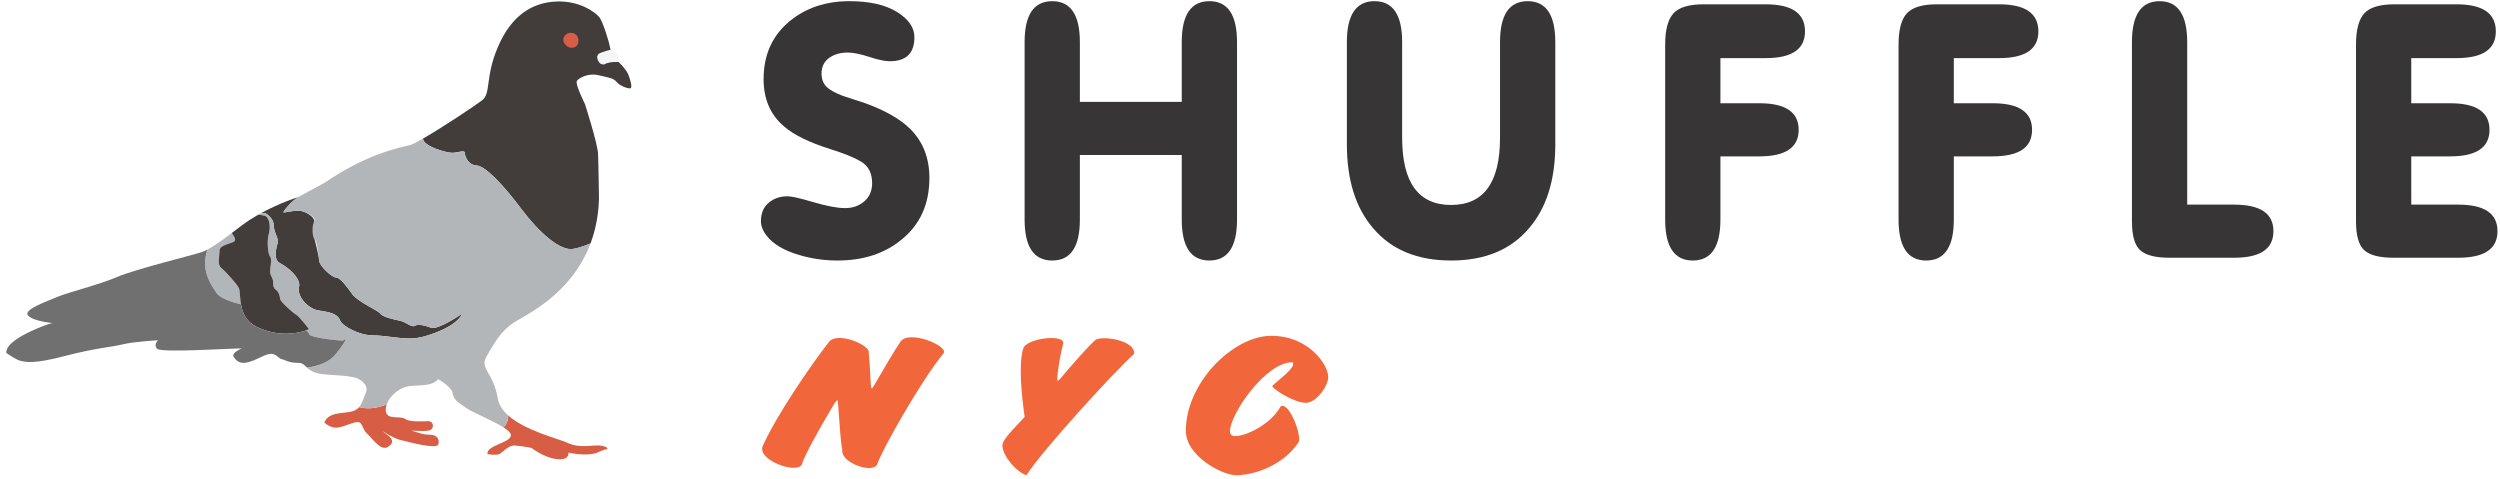
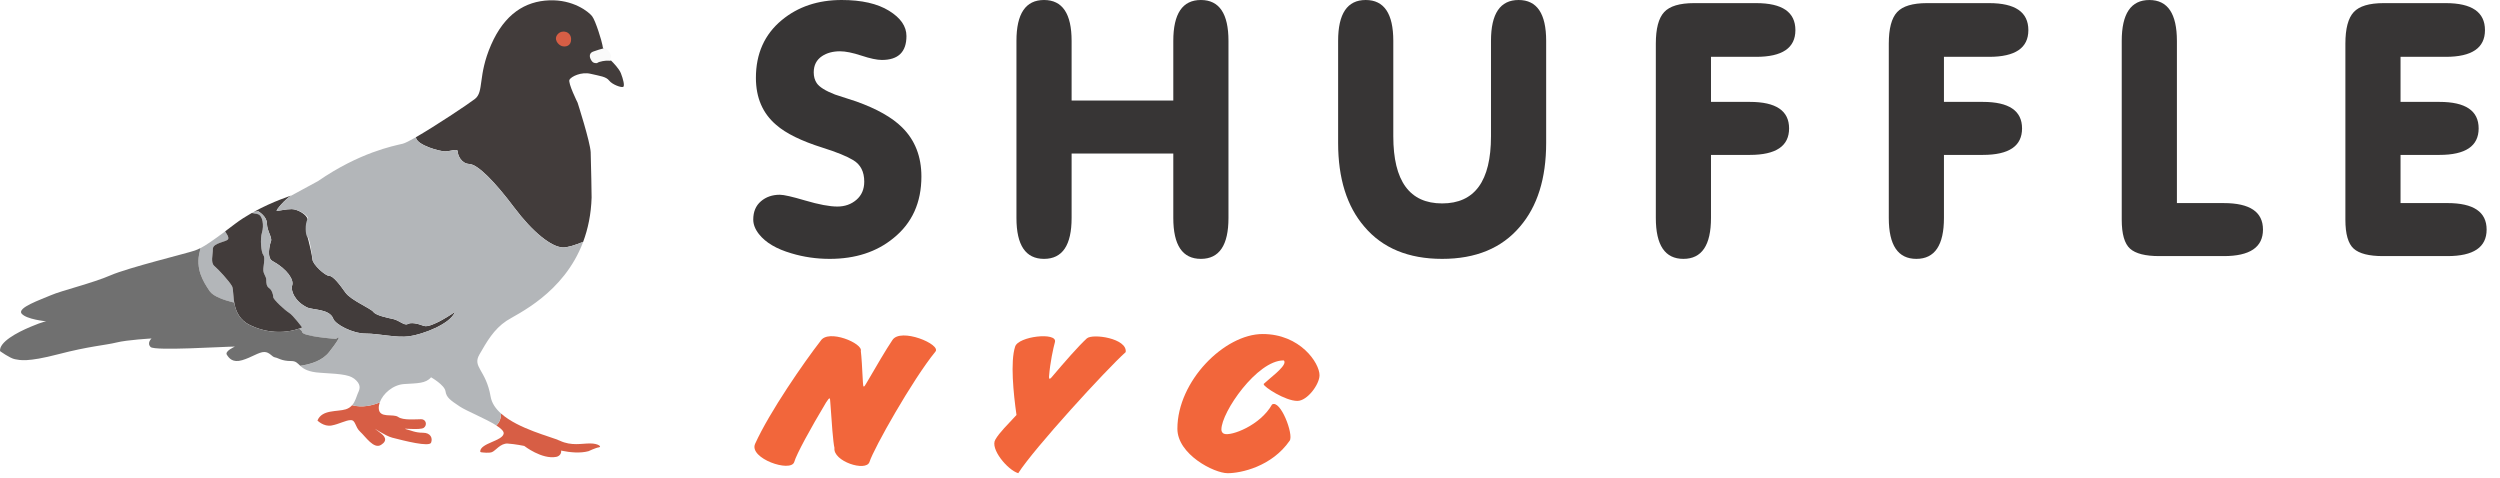
- <svg xmlns="http://www.w3.org/2000/svg" xmlns:xlink="http://www.w3.org/1999/xlink" height="30" viewBox="0 0 156.711 30" version="2.0">
-   <g id="Canvas" transform="matrix(0.394737 0 0 0.394737 -43.8158 772.895)">
-     <g id="logo4" style="mix-blend-mode:normal;">
-       <g class="pigeon hover">
-         <g style="mix-blend-mode:normal;">
-           <g id="path1446" style="mix-blend-mode:normal;">
-             <use xlink:href="#path0_fill" transform="matrix(1.33333 0 0 -1.33333 200.366 -1886.13)" fill="#F2663B" style="mix-blend-mode:normal;" />
-           </g>
-         </g>
-         <g style="mix-blend-mode:normal;">
-           <g style="mix-blend-mode:normal;">
-             <g style="mix-blend-mode:normal;" opacity="0.46">
-               <g style="mix-blend-mode:normal;" opacity="0.46">
-                 <g id="path1456" style="mix-blend-mode:normal;" opacity="0.46">
-                   <use xlink:href="#path1_fill" transform="matrix(1.33333 0 0 -1.33333 119.383 -1906.69)" fill="#F2663B" style="mix-blend-mode:normal;" />
-                 </g>
-               </g>
-             </g>
-           </g>
-         </g>
-         <g style="mix-blend-mode:normal;">
-           <g id="path1466" style="mix-blend-mode:normal;">
-             <use xlink:href="#path2_fill" transform="matrix(1.33333 0 0 -1.33333 195.62 -1887.54)" fill="#F2663B" style="mix-blend-mode:normal;" />
-           </g>
-         </g>
-         <g style="mix-blend-mode:normal;">
-           <g id="path1470" style="mix-blend-mode:normal;">
-             <use xlink:href="#path3_fill" transform="matrix(1.33333 0 0 -1.33333 171.039 -1889.55)" fill="#F2663B" style="mix-blend-mode:normal;" />
-           </g>
-         </g>
-         <g style="mix-blend-mode:normal;">
-           <g id="path1474" style="mix-blend-mode:normal;">
-             <use xlink:href="#path4_fill" transform="matrix(1.33333 0 0 -1.33333 188.394 -1885.07)" fill="#D75E45" style="mix-blend-mode:normal;" />
-           </g>
-         </g>
-         <g style="mix-blend-mode:normal;">
-           <g id="path1478" style="mix-blend-mode:normal;">
-             <use xlink:href="#path5_fill" transform="matrix(1.33333 0 0 -1.33333 162.502 -1886.88)" fill="#D75E45" style="mix-blend-mode:normal;" />
-           </g>
-         </g>
-         <g style="mix-blend-mode:normal;">
-           <g id="path1482" style="mix-blend-mode:normal;">
-             <use xlink:href="#path6_fill" transform="matrix(1.33333 0 0 -1.33333 152.389 -1904.25)" fill="#423C3B" style="mix-blend-mode:normal;" />
-           </g>
-         </g>
-         <g style="mix-blend-mode:normal;">
-           <g id="path1486" style="mix-blend-mode:normal;">
-             <use xlink:href="#path7_fill" transform="matrix(1.33333 0 0 -1.33333 178.163 -1918.45)" fill="#423C3B" style="mix-blend-mode:normal;" />
-           </g>
-         </g>
-         <g style="mix-blend-mode:normal;">
-           <g style="mix-blend-mode:normal;">
-             <g style="mix-blend-mode:normal;" opacity="0.51">
-               <g style="mix-blend-mode:normal;" opacity="0.51">
-                 <g id="path1496" style="mix-blend-mode:normal;" opacity="0.51">
-                   <use xlink:href="#path8_fill" transform="matrix(1.33333 0 0 -1.33333 205.835 -1947.77)" fill="#B3B6B9" style="mix-blend-mode:normal;" />
-                 </g>
-               </g>
-             </g>
-           </g>
-         </g>
-         <g style="mix-blend-mode:normal;">
-           <g id="path1506" style="mix-blend-mode:normal;">
-             <use xlink:href="#path9_fill" transform="matrix(1.33333 0 0 -1.33333 152.05 -1890.13)" fill="#B3B6B9" style="mix-blend-mode:normal;" />
-           </g>
-         </g>
-         <g style="mix-blend-mode:normal;">
-           <g id="path1510" style="mix-blend-mode:normal;">
-             <use xlink:href="#path10_fill" transform="matrix(1.33333 0 0 -1.33333 143.565 -1909.66)" fill="#B3B6B9" style="mix-blend-mode:normal;" />
-           </g>
-         </g>
-         <g style="mix-blend-mode:normal;">
-           <g id="path1514" style="mix-blend-mode:normal;">
-             <use xlink:href="#path11_fill" transform="matrix(1.33333 0 0 -1.33333 145.741 -1905.01)" fill="#423C3B" style="mix-blend-mode:normal;" />
-           </g>
-         </g>
-         <g style="mix-blend-mode:normal;">
-           <g id="path1518" style="mix-blend-mode:normal;">
-             <use xlink:href="#path12_fill" transform="matrix(1.33333 0 0 -1.33333 111.998 -1899.62)" fill="#707070" style="mix-blend-mode:normal;" />
-           </g>
-         </g>
-         <g style="mix-blend-mode:normal;">
-           <g id="path1522" style="mix-blend-mode:normal;">
-             <use xlink:href="#path13_fill" transform="matrix(1.33333 0 0 -1.33333 200.445 -1950.42)" fill="#D75E45" style="mix-blend-mode:normal;" />
-           </g>
-         </g>
-       </g>
-       <g class="shuffle">
-         <g style="mix-blend-mode:normal;">
-           <g class="hover" id="path1526" style="mix-blend-mode:normal;">
-             <use xlink:href="#path14_fill" transform="matrix(1.33333 0 0 -1.33333 231.836 -1916.63)" fill="#373535" style="mix-blend-mode:normal;" />
-           </g>
-         </g>
-         <g style="mix-blend-mode:normal;">
-           <g class="hover" id="path1530" style="mix-blend-mode:normal;">
-             <use xlink:href="#path15_fill" transform="matrix(1.33333 0 0 -1.33333 273.708 -1916.63)" fill="#373535" style="mix-blend-mode:normal;" />
-           </g>
-         </g>
-         <g style="mix-blend-mode:normal;">
-           <g class="hover" id="path1534" style="mix-blend-mode:normal;">
-             <use xlink:href="#path16_fill" transform="matrix(1.33333 0 0 -1.33333 324.885 -1916.63)" fill="#373535" style="mix-blend-mode:normal;" />
-           </g>
-         </g>
-         <g style="mix-blend-mode:normal;">
-           <g class="hover" id="path1538" style="mix-blend-mode:normal;">
-             <use xlink:href="#path17_fill" transform="matrix(1.33333 0 0 -1.33333 375.428 -1916.63)" fill="#373535" style="mix-blend-mode:normal;" />
-           </g>
-         </g>
-         <g style="mix-blend-mode:normal;">
-           <g class="hover" id="path1542" style="mix-blend-mode:normal;">
-             <use xlink:href="#path18_fill" transform="matrix(1.33333 0 0 -1.33333 412.491 -1916.63)" fill="#373535" style="mix-blend-mode:normal;" />
-           </g>
-         </g>
-         <g style="mix-blend-mode:normal;">
-           <g class="hover" id="path1546" style="mix-blend-mode:normal;">
-             <use xlink:href="#path19_fill" transform="matrix(1.33333 0 0 -1.33333 449.553 -1917.07)" fill="#373535" style="mix-blend-mode:normal;" />
-           </g>
-         </g>
-         <g style="mix-blend-mode:normal;">
-           <g class="hover" id="path1550" style="mix-blend-mode:normal;">
-             <use xlink:href="#path20_fill" transform="matrix(1.33333 0 0 -1.33333 485.133 -1917.07)" fill="#373535" style="mix-blend-mode:normal;" />
-           </g>
-         </g>
-       </g>
-       <g class="nyc">
-         <g style="mix-blend-mode:normal;">
-           <g class="hover" id="path1554" style="mix-blend-mode:normal;">
-             <use xlink:href="#path21_fill" transform="matrix(1.33333 0 0 -1.33333 232.024 -1883.68)" fill="#F2663B" style="mix-blend-mode:normal;" />
-           </g>
-         </g>
-         <g style="mix-blend-mode:normal;">
-           <g class="hover" id="path1558" style="mix-blend-mode:normal;">
-             <use xlink:href="#path22_fill" transform="matrix(1.33333 0 0 -1.33333 270.184 -1882.53)" fill="#F2663B" style="mix-blend-mode:normal;" />
-           </g>
-         </g>
-         <g style="mix-blend-mode:normal;">
-           <g class="hover" id="path1562" style="mix-blend-mode:normal;">
-             <use xlink:href="#path23_fill" transform="matrix(1.33333 0 0 -1.33333 299.312 -1882.53)" fill="#F2663B" style="mix-blend-mode:normal;" />
-           </g>
+ <svg xmlns="http://www.w3.org/2000/svg" viewBox="0 0 157 30" fill="none">
+   <g class="pigeon hover">
+     <path d="M33.414 27.712C33.432 27.721 33.449 27.729 33.467 27.738C33.468 27.739 33.469 27.739 33.471 27.74C32.947 27.522 32.791 27.407 33.414 27.712Z" fill="#F2663B" />
+     <path d="M23.572 26.946C23.404 26.818 23.306 26.721 23.306 26.721C23.306 26.721 23.418 26.822 23.572 26.946Z" fill="#F2663B" />
+     <path d="M35.161 27.678C35.889 28.018 36.521 27.848 37.055 27.848C37.59 27.848 37.809 28.067 37.614 28.092C37.419 28.116 36.958 28.334 36.958 28.334C36.455 28.471 35.834 28.422 35.234 28.298C35.275 28.448 35.155 28.648 34.936 28.691C34.029 28.867 32.922 28.004 32.922 28.004C32.922 28.004 32.338 27.884 31.885 27.856C31.432 27.827 31.12 28.309 30.894 28.394C30.711 28.463 30.342 28.42 30.207 28.401C30.179 28.397 30.155 28.373 30.156 28.344C30.187 27.82 31.547 27.7 31.63 27.233C31.656 27.085 31.464 26.906 31.168 26.717C31.392 26.508 31.462 26.224 31.47 25.973C32.553 26.937 34.607 27.42 35.161 27.678Z" fill="#D75E45" />
+     <path d="M23.849 25.272C23.804 25.398 23.782 25.525 23.787 25.646C23.815 26.298 24.693 25.958 25.004 26.185C25.316 26.411 26.137 26.326 26.448 26.326C26.76 26.326 26.845 26.694 26.618 26.864C26.392 27.034 25.146 26.864 25.486 26.949C25.825 27.034 26.081 27.176 26.562 27.176C27.043 27.176 27.185 27.515 27.072 27.799C26.958 28.082 25.401 27.685 24.636 27.487C24.188 27.371 23.404 26.82 23.572 26.948C23.662 27.021 23.767 27.102 23.872 27.176C24.155 27.374 24.382 27.657 23.928 27.94C23.475 28.223 22.966 27.431 22.626 27.119C22.286 26.808 22.343 26.383 22.031 26.383C21.72 26.383 21.295 26.637 20.814 26.723C20.333 26.808 19.936 26.411 19.936 26.411C20.219 25.703 21.182 25.873 21.72 25.703C21.893 25.648 22.019 25.555 22.114 25.446C22.761 25.624 23.413 25.451 23.849 25.272Z" fill="#D75E45" />
+     <path d="M17.387 13.245C17.501 13.245 17.954 13.132 18.322 13.132C18.69 13.132 19.304 13.5 19.313 13.783C19.327 14.236 19.206 14.561 19.313 14.887C19.364 15.044 19.596 15.992 19.624 16.303C19.653 16.615 20.418 17.323 20.672 17.323C20.927 17.323 21.352 17.889 21.691 18.371C22.031 18.852 23.277 19.361 23.447 19.588C23.617 19.814 24.325 19.956 24.693 20.036C25.061 20.116 25.401 20.466 25.599 20.352C25.797 20.239 26.165 20.296 26.618 20.466C27.071 20.636 28.572 19.588 28.572 19.588C28.289 20.352 26.533 21.004 25.712 21.117C24.891 21.23 23.815 20.947 22.965 20.947C22.116 20.947 21.054 20.363 20.927 20.013C20.7 19.39 19.643 19.477 19.284 19.305C18.52 18.936 18.237 18.257 18.35 17.918C18.463 17.578 18.067 16.916 17.104 16.387C16.742 16.189 16.934 15.369 17.02 15.142C17.104 14.916 16.764 14.491 16.764 14.038C16.764 13.585 16.227 13.274 16.227 13.274L15.944 13.303C17.157 12.635 18.294 12.283 18.294 12.283C17.926 12.482 17.274 13.245 17.387 13.245Z" fill="#423C3B" />
+     <path d="M29.818 6.22C30.413 5.766 29.988 4.778 30.837 2.824C31.687 0.87 32.989 0.078 34.49 0.021C35.99 -0.036 36.953 0.729 37.18 1.012C37.406 1.295 37.803 2.626 37.831 2.824C37.85 2.959 37.857 3.015 37.904 3.037C37.721 3.076 37.503 3.157 37.286 3.228C36.893 3.355 37.063 3.705 37.18 3.853C37.296 4 37.498 3.96 37.498 3.96C37.615 3.854 38.082 3.79 38.21 3.811C38.254 3.819 38.313 3.813 38.373 3.802C38.516 3.942 38.879 4.314 38.992 4.6C39.133 4.961 39.247 5.401 39.133 5.457C39.02 5.514 38.454 5.316 38.256 5.061C38.057 4.806 37.689 4.778 37.096 4.636C36.503 4.495 35.877 4.806 35.764 5.004C35.651 5.202 36.273 6.448 36.273 6.448C36.273 6.448 37.066 8.912 37.095 9.563C37.123 10.214 37.153 12.398 37.153 12.398C37.122 13.46 36.923 14.383 36.623 15.186C36.15 15.381 35.646 15.55 35.339 15.538C34.631 15.509 33.47 14.603 32.281 13.018C31.092 11.432 30.016 10.328 29.478 10.299C28.94 10.271 28.742 9.705 28.742 9.506C28.742 9.308 28.289 9.506 27.949 9.506C27.609 9.506 26.155 9.114 26.118 8.617C27.331 7.921 29.366 6.566 29.818 6.22Z" fill="#423C3B" />
+     <g opacity="0.51">
+       <g opacity="0.51">
+         <g opacity="0.51">
+           <path opacity="0.51" d="M38.21 3.811C38.082 3.79 37.615 3.854 37.498 3.96C37.498 3.96 37.297 3.999 37.18 3.852C37.063 3.705 36.893 3.355 37.286 3.227C37.503 3.157 37.722 3.076 37.904 3.036C37.926 3.047 37.956 3.05 38.001 3.05C38.142 3.05 38.369 3.39 38.369 3.504C38.369 3.617 38.312 3.745 38.312 3.745C38.312 3.745 38.336 3.766 38.372 3.802C38.313 3.812 38.254 3.819 38.21 3.811Z" fill="#B3B6B9" />
        </g>
      </g>
    </g>
+     <path d="M20.672 22.108C21.692 20.806 21.097 21.287 21.097 21.287C21.097 21.287 18.973 21.131 18.973 20.848C18.973 20.803 18.903 20.729 18.785 20.639C18.905 20.597 18.973 20.565 18.973 20.565C18.973 20.565 18.407 19.8 18.152 19.645C17.897 19.489 17.161 18.815 17.161 18.664C17.161 18.513 17.076 18.215 16.906 18.102C16.736 17.988 16.722 17.791 16.722 17.578C16.722 17.366 16.552 17.238 16.538 16.983C16.524 16.728 16.68 16.191 16.538 16.02C16.396 15.851 16.326 15.015 16.453 14.605C16.581 14.194 16.516 13.502 16.156 13.444C16.038 13.425 15.922 13.401 15.81 13.379C15.855 13.354 15.899 13.327 15.944 13.303L16.226 13.274C16.226 13.274 16.765 13.586 16.765 14.038C16.765 14.492 17.104 14.916 17.02 15.143C16.934 15.369 16.742 16.189 17.104 16.388C18.067 16.917 18.464 17.578 18.35 17.918C18.237 18.257 18.52 18.937 19.285 19.305C19.643 19.477 20.701 19.39 20.927 20.013C21.054 20.363 22.116 20.947 22.966 20.947C23.815 20.947 24.891 21.23 25.712 21.117C26.533 21.004 28.289 20.353 28.572 19.588C28.572 19.588 27.071 20.636 26.618 20.466C26.165 20.296 25.797 20.239 25.599 20.353C25.401 20.466 25.061 20.117 24.693 20.036C24.325 19.956 23.617 19.815 23.447 19.588C23.277 19.361 22.031 18.852 21.692 18.371C21.352 17.889 20.927 17.323 20.672 17.323C20.417 17.323 19.653 16.615 19.625 16.304C19.596 15.993 19.455 14.973 19.313 14.888C19.172 14.803 19.143 14.011 19.313 13.784C19.483 13.557 18.69 13.133 18.322 13.133C17.954 13.133 17.501 13.246 17.387 13.246C17.274 13.246 17.926 12.483 18.294 12.283L19.964 11.377C22.597 9.565 24.693 9.168 25.287 9.027C25.43 8.993 25.733 8.838 26.118 8.618C26.155 9.116 27.61 9.508 27.949 9.508C28.289 9.508 28.742 9.31 28.742 9.508C28.742 9.706 28.94 10.273 29.478 10.301C30.016 10.329 31.092 11.434 32.281 13.019C33.471 14.605 34.632 15.511 35.339 15.539C35.646 15.552 36.15 15.383 36.623 15.188C35.401 18.446 32.451 19.72 31.808 20.148C31.006 20.683 30.57 21.46 30.108 22.262C29.646 23.064 30.52 23.209 30.812 24.91C30.882 25.318 31.128 25.669 31.47 25.974C31.462 26.224 31.392 26.509 31.168 26.717C30.498 26.289 29.296 25.809 28.884 25.535C28.289 25.138 28.034 24.968 27.977 24.572C27.921 24.175 27.071 23.694 27.071 23.694C26.732 24.09 26.222 24.062 25.373 24.119C24.681 24.165 24.046 24.718 23.849 25.273C23.413 25.453 22.761 25.625 22.114 25.447C22.315 25.217 22.379 24.915 22.456 24.741C22.569 24.487 22.711 24.232 22.371 23.892C22.031 23.553 21.606 23.496 20.134 23.411C19.346 23.365 19.053 23.158 18.855 22.975C19.55 22.877 20.258 22.637 20.672 22.108Z" fill="#B3B6B9" />
+     <path d="M13.169 18.286C12.744 17.663 12.262 16.87 12.546 15.794C12.566 15.72 12.58 15.649 12.591 15.581C12.931 15.404 13.369 15.105 14.138 14.531C14.231 14.692 14.382 14.879 14.33 15.015C14.259 15.2 13.367 15.242 13.367 15.639C13.367 16.035 13.211 16.501 13.466 16.714C13.721 16.927 14.386 17.649 14.57 17.974C14.657 18.129 14.63 18.546 14.71 19.008C14.075 18.857 13.397 18.621 13.169 18.286Z" fill="#B3B6B9" />
+     <path d="M13.367 15.635C13.367 15.239 14.259 15.196 14.329 15.012C14.382 14.875 14.23 14.688 14.138 14.528C14.324 14.389 14.527 14.237 14.754 14.063C15.092 13.807 15.453 13.579 15.81 13.376C15.921 13.398 16.038 13.422 16.156 13.441C16.516 13.498 16.58 14.191 16.453 14.601C16.326 15.012 16.397 15.848 16.538 16.017C16.679 16.187 16.524 16.725 16.538 16.98C16.552 17.235 16.722 17.362 16.722 17.574C16.722 17.787 16.736 17.985 16.906 18.098C17.076 18.212 17.161 18.509 17.161 18.66C17.161 18.811 17.897 19.486 18.152 19.642C18.407 19.797 18.973 20.562 18.973 20.562C18.973 20.562 18.808 20.641 18.525 20.715C18.496 20.723 18.466 20.731 18.434 20.739C18.413 20.743 18.392 20.748 18.37 20.752C18.334 20.761 18.296 20.768 18.257 20.776C18.236 20.779 18.216 20.783 18.195 20.787C18.144 20.796 18.09 20.803 18.035 20.811C18.023 20.812 18.012 20.814 18 20.816C17.93 20.824 17.857 20.831 17.78 20.836C17.77 20.837 17.76 20.837 17.75 20.837C17.685 20.841 17.618 20.843 17.549 20.843C17.528 20.844 17.507 20.843 17.486 20.843C17.423 20.843 17.359 20.841 17.294 20.837C17.272 20.836 17.25 20.835 17.229 20.833C17.147 20.828 17.065 20.82 16.979 20.808C16.974 20.807 16.969 20.807 16.964 20.806C16.873 20.794 16.78 20.777 16.685 20.757C16.663 20.752 16.64 20.747 16.618 20.741C16.547 20.725 16.474 20.706 16.401 20.686C16.37 20.677 16.338 20.668 16.307 20.658C16.237 20.636 16.167 20.612 16.096 20.585C16.066 20.574 16.036 20.564 16.006 20.552C15.906 20.513 15.805 20.47 15.703 20.42C15.626 20.383 15.556 20.342 15.49 20.299C15.486 20.297 15.481 20.294 15.477 20.291C15.415 20.25 15.359 20.206 15.306 20.16C15.3 20.154 15.293 20.149 15.287 20.143C15.237 20.099 15.193 20.053 15.151 20.005C15.144 19.997 15.136 19.989 15.129 19.981C15.09 19.934 15.055 19.887 15.023 19.838C15.015 19.827 15.008 19.816 15 19.804C14.972 19.758 14.945 19.711 14.92 19.663C14.913 19.648 14.905 19.632 14.897 19.617C14.876 19.572 14.857 19.528 14.839 19.482C14.832 19.462 14.824 19.441 14.817 19.421C14.803 19.381 14.789 19.341 14.778 19.3C14.77 19.272 14.763 19.244 14.756 19.216C14.751 19.198 14.747 19.179 14.743 19.161C14.622 18.639 14.667 18.142 14.57 17.971C14.386 17.645 13.721 16.923 13.466 16.71C13.211 16.497 13.367 16.031 13.367 15.635Z" fill="#423C3B" />
+     <path d="M17.274 22.445C17.076 22.416 16.934 22.105 16.595 22.105C16.255 22.105 15.802 22.445 15.207 22.62C14.613 22.795 14.386 22.501 14.244 22.275C14.103 22.049 14.754 21.765 14.754 21.765C14.046 21.765 9.714 22.049 9.459 21.793C9.204 21.539 9.516 21.256 9.516 21.256C9.516 21.256 7.987 21.341 7.307 21.511C6.628 21.68 5.608 21.737 3.655 22.247C1.701 22.756 1.248 22.615 0.936 22.558C0.625 22.501 0.002 22.049 0.002 22.049C-0.055 21.482 1.049 20.888 1.927 20.52C2.729 20.183 2.893 20.178 2.915 20.179C2.916 20.18 2.918 20.18 2.918 20.18C2.918 20.18 2.916 20.18 2.915 20.179C2.878 20.176 1.668 20.061 1.361 19.698C1.049 19.33 2.551 18.821 3.202 18.538C3.853 18.254 5.835 17.773 6.939 17.291C8.044 16.81 11.753 15.904 12.234 15.734C12.347 15.694 12.462 15.644 12.591 15.577C12.579 15.646 12.565 15.716 12.546 15.791C12.263 16.867 12.744 17.66 13.168 18.283C13.397 18.618 14.075 18.853 14.71 19.005C14.8 19.521 15.026 20.093 15.703 20.42C17.113 21.103 18.334 20.796 18.785 20.637C18.903 20.726 18.973 20.799 18.973 20.844C18.973 21.128 21.097 21.284 21.097 21.284C21.097 21.284 21.692 20.803 20.672 22.105C20.258 22.634 19.55 22.873 18.855 22.971C18.683 22.812 18.583 22.672 18.294 22.673C17.671 22.675 17.472 22.473 17.274 22.445Z" fill="#707070" />
+     <path d="M35.283 2.894C35.056 2.823 34.729 2.451 35.042 2.13C35.321 1.843 35.847 1.985 35.865 2.441C35.884 2.901 35.509 2.965 35.283 2.894Z" fill="#D75E45" />
  </g>
-   <defs>
-     <g class="pigeon-defs">
-       <path id="path0_fill" d="M 0.546 0.14C 0.617 0.105 0.653 0.056 0.668 0C 0.443 0.046 0.22 0.099 0 0.155C 0.268 0.16 0.365 0.23 0.546 0.14Z" />
-       <path id="path1_fill" d="M 0 0.001C 0.004 0.001 0.007 0 0.007 0C 0.007 0 0.001 0.001 0 0.001Z" />
-       <path id="path2_fill" d="M 0.77 0.053C 0.804 0.036 0.837 0.02 0.871 0.004C 0.873 0.002 0.875 0.001 0.878 0C -0.118 0.414 -0.413 0.633 0.77 0.053Z" />
-       <path id="path3_fill" d="M 0.505 0C 0.186 0.243 0 0.428 0 0.428C 0 0.428 0.213 0.236 0.505 0Z" />
-       <path id="path4_fill" d="M 9.508 1.969C 10.893 1.323 12.093 1.646 13.108 1.646C 14.123 1.646 14.539 1.23 14.17 1.184C 13.8 1.138 12.923 0.723 12.923 0.723C 11.967 0.464 10.787 0.557 9.647 0.792C 9.726 0.506 9.498 0.126 9.081 0.045C 7.357 -0.289 5.254 1.351 5.254 1.351C 5.254 1.351 4.145 1.578 3.284 1.632C 2.423 1.686 1.831 0.771 1.401 0.61C 1.053 0.479 0.352 0.56 0.097 0.596C 0.043 0.603 -0.003 0.65 0 0.705C 0.058 1.699 2.643 1.928 2.8 2.816C 2.849 3.096 2.484 3.437 1.922 3.796C 2.347 4.193 2.48 4.733 2.496 5.209C 4.553 3.378 8.456 2.46 9.508 1.969Z" />
-       <path id="path5_fill" d="M 7.435 5.184C 7.349 4.943 7.307 4.702 7.317 4.472C 7.371 3.234 9.039 3.88 9.63 3.449C 10.222 3.019 11.782 3.18 12.374 3.18C 12.966 3.18 13.127 2.481 12.697 2.158C 12.267 1.835 9.899 2.158 10.545 1.997C 11.19 1.835 11.675 1.566 12.589 1.566C 13.504 1.566 13.773 0.921 13.558 0.383C 13.342 -0.155 10.383 0.598 8.931 0.975C 8.079 1.195 6.589 2.242 6.908 1.999C 7.08 1.86 7.279 1.706 7.478 1.566C 8.016 1.19 8.447 0.652 7.586 0.114C 6.725 -0.424 5.757 1.082 5.111 1.674C 4.466 2.266 4.573 3.073 3.981 3.073C 3.39 3.073 2.583 2.589 1.668 2.427C 0.754 2.266 0 3.019 0 3.019C 0.538 4.364 2.367 4.041 3.39 4.364C 3.719 4.468 3.958 4.645 4.139 4.852C 5.367 4.515 6.607 4.843 7.435 5.184Z" />
-       <path id="path6_fill" d="M 2.743 15.007C 2.958 15.007 3.819 15.222 4.518 15.222C 5.218 15.222 6.385 14.523 6.401 13.985C 6.428 13.124 6.198 12.508 6.401 11.887C 6.499 11.589 6.939 9.788 6.993 9.197C 7.047 8.605 8.5 7.26 8.984 7.26C 9.468 7.26 10.275 6.184 10.92 5.269C 11.566 4.355 13.933 3.387 14.256 2.956C 14.579 2.526 15.924 2.257 16.623 2.105C 17.323 1.952 17.968 1.288 18.345 1.504C 18.721 1.719 19.421 1.611 20.281 1.288C 21.142 0.965 23.993 2.956 23.993 2.956C 23.456 1.504 20.12 0.266 18.56 0.051C 17 -0.164 14.955 0.374 13.341 0.374C 11.727 0.374 9.71 1.484 9.468 2.149C 9.037 3.333 7.028 3.167 6.347 3.494C 4.895 4.194 4.357 5.485 4.572 6.13C 4.787 6.776 4.034 8.032 2.205 9.037C 1.516 9.415 1.882 10.972 2.044 11.403C 2.205 11.833 1.559 12.64 1.559 13.501C 1.559 14.361 0.537 14.953 0.537 14.953L 0 14.898C 2.306 16.167 4.465 16.836 4.465 16.836C 3.766 16.457 2.528 15.007 2.743 15.007Z" />
-       <path id="path7_fill" d="M 7.03 17.704C 8.16 18.568 7.353 20.445 8.967 24.157C 10.581 27.869 13.055 29.375 15.907 29.483C 18.758 29.591 20.587 28.138 21.018 27.6C 21.448 27.062 22.201 24.534 22.255 24.157C 22.292 23.901 22.305 23.795 22.394 23.753C 22.047 23.679 21.632 23.524 21.219 23.39C 20.473 23.148 20.796 22.483 21.018 22.203C 21.239 21.923 21.623 21.998 21.623 21.998C 21.845 22.2 22.732 22.321 22.975 22.281C 23.059 22.267 23.172 22.278 23.284 22.299C 23.557 22.033 24.247 21.327 24.461 20.782C 24.73 20.097 24.945 19.261 24.73 19.154C 24.515 19.046 23.439 19.423 23.062 19.907C 22.685 20.391 21.986 20.445 20.859 20.714C 19.732 20.983 18.543 20.391 18.328 20.015C 18.113 19.638 19.296 17.271 19.296 17.271C 19.296 17.271 20.802 12.59 20.856 11.353C 20.91 10.116 20.966 5.967 20.966 5.967C 20.908 3.949 20.531 2.196 19.959 0.669C 19.061 0.299 18.104 -0.022 17.521 0.001C 16.176 0.055 13.97 1.777 11.71 4.789C 9.451 7.802 7.406 9.9 6.384 9.954C 5.362 10.008 4.986 11.084 4.986 11.461C 4.986 11.837 4.125 11.461 3.479 11.461C 2.834 11.461 0.071 12.206 0 13.151C 2.306 14.472 6.172 17.048 7.03 17.704Z" />
-       <path id="path8_fill" d="M 2.221 0.291C 1.979 0.332 1.091 0.21 0.869 0.009C 0.869 0.009 0.486 -0.066 0.264 0.213C 0.042 0.493 -0.281 1.159 0.466 1.401C 0.878 1.534 1.294 1.689 1.64 1.764C 1.682 1.744 1.738 1.737 1.824 1.737C 2.093 1.737 2.523 1.091 2.523 0.876C 2.523 0.661 2.416 0.418 2.416 0.418C 2.416 0.418 2.46 0.377 2.53 0.309C 2.418 0.289 2.305 0.277 2.221 0.291Z" />
-       <path id="path9_fill" d="M 9.238 8.757C 11.175 11.232 10.045 10.317 10.045 10.317C 10.045 10.317 6.01 10.615 6.01 11.152C 6.01 11.238 5.877 11.377 5.653 11.548C 5.88 11.628 6.01 11.689 6.01 11.689C 6.01 11.689 4.934 13.142 4.45 13.437C 3.966 13.733 2.567 15.015 2.567 15.302C 2.567 15.589 2.405 16.154 2.083 16.37C 1.76 16.585 1.733 16.961 1.733 17.365C 1.733 17.768 1.41 18.01 1.383 18.495C 1.356 18.979 1.652 20.001 1.383 20.324C 1.114 20.646 0.98 22.234 1.222 23.014C 1.464 23.794 1.342 25.11 0.657 25.219C 0.434 25.255 0.212 25.301 0 25.342C 0.085 25.39 0.17 25.441 0.255 25.487L 0.791 25.542C 0.791 25.542 1.814 24.95 1.814 24.09C 1.814 23.229 2.459 22.422 2.298 21.991C 2.136 21.561 1.77 20.004 2.459 19.626C 4.289 18.621 5.042 17.365 4.826 16.719C 4.611 16.074 5.149 14.782 6.602 14.083C 7.282 13.756 9.292 13.922 9.722 12.738C 9.964 12.073 11.982 10.963 13.596 10.963C 15.21 10.963 17.254 10.425 18.814 10.64C 20.374 10.855 23.71 12.092 24.248 13.545C 24.248 13.545 21.396 11.554 20.536 11.877C 19.675 12.2 18.976 12.308 18.599 12.092C 18.222 11.877 17.577 12.541 16.877 12.694C 16.178 12.846 14.833 13.115 14.51 13.545C 14.187 13.976 11.82 14.944 11.175 15.858C 10.529 16.773 9.722 17.849 9.238 17.849C 8.754 17.849 7.301 19.194 7.248 19.786C 7.194 20.377 6.925 22.314 6.656 22.476C 6.387 22.637 6.333 24.143 6.656 24.574C 6.978 25.004 5.472 25.811 4.773 25.811C 4.073 25.811 3.213 25.596 2.997 25.596C 2.782 25.596 4.021 27.046 4.719 27.425L 7.893 29.147C 12.896 32.59 16.877 33.343 18.007 33.612C 18.279 33.677 18.854 33.97 19.585 34.388C 19.656 33.443 22.419 32.697 23.064 32.697C 23.71 32.697 24.571 33.074 24.571 32.697C 24.571 32.321 24.947 31.245 25.969 31.191C 26.991 31.137 29.036 29.039 31.295 26.026C 33.555 23.014 35.761 21.292 37.106 21.238C 37.689 21.215 38.646 21.536 39.544 21.906C 37.222 15.716 31.618 13.295 30.397 12.481C 28.873 11.465 28.043 9.988 27.166 8.465C 26.289 6.942 27.95 6.665 28.504 3.434C 28.637 2.659 29.105 1.991 29.754 1.413C 29.738 0.937 29.605 0.396 29.18 0C 27.908 0.814 25.623 1.725 24.84 2.247C 23.71 3 23.226 3.323 23.118 4.076C 23.01 4.83 21.396 5.744 21.396 5.744C 20.751 4.991 19.782 5.045 18.169 4.937C 16.855 4.85 15.648 3.799 15.274 2.745C 14.446 2.403 13.206 2.075 11.978 2.413C 12.359 2.85 12.481 3.425 12.627 3.754C 12.842 4.238 13.112 4.722 12.466 5.368C 11.82 6.013 11.013 6.121 8.216 6.282C 6.718 6.369 6.161 6.763 5.785 7.111C 7.106 7.297 8.451 7.752 9.238 8.757Z" />
-       <path id="path10_fill" d="M 1.345 1.372C 0.538 2.556 -0.377 4.062 0.161 6.106C 0.199 6.248 0.226 6.383 0.248 6.512C 0.893 6.848 1.726 7.416 3.187 8.507C 3.363 8.201 3.651 7.846 3.551 7.586C 3.416 7.236 1.721 7.155 1.721 6.402C 1.721 5.649 1.426 4.764 1.91 4.359C 2.394 3.954 3.658 2.582 4.008 1.964C 4.173 1.671 4.121 0.878 4.274 0C 3.067 0.288 1.779 0.736 1.345 1.372Z" />
-       <path id="path11_fill" d="M 0.09 9.896C 0.09 10.649 1.785 10.73 1.919 11.08C 2.019 11.34 1.731 11.695 1.556 12C 1.909 12.263 2.294 12.553 2.726 12.882C 3.368 13.369 4.053 13.802 4.732 14.188C 4.944 14.147 5.166 14.101 5.389 14.065C 6.074 13.956 6.196 12.64 5.954 11.86C 5.712 11.08 5.847 9.492 6.115 9.17C 6.384 8.847 6.089 7.825 6.115 7.341C 6.142 6.856 6.465 6.614 6.465 6.211C 6.465 5.807 6.492 5.431 6.815 5.216C 7.138 5 7.299 4.435 7.299 4.148C 7.299 3.861 8.698 2.579 9.182 2.283C 9.666 1.988 10.742 0.535 10.742 0.535C 10.742 0.535 10.428 0.385 9.891 0.243C 9.835 0.229 9.778 0.214 9.717 0.199C 9.678 0.19 9.638 0.182 9.597 0.173C 9.528 0.157 9.455 0.143 9.381 0.129C 9.341 0.122 9.303 0.114 9.263 0.107C 9.166 0.091 9.065 0.076 8.96 0.062C 8.937 0.059 8.916 0.056 8.893 0.053C 8.76 0.037 8.621 0.024 8.476 0.014C 8.457 0.013 8.437 0.013 8.418 0.012C 8.295 0.005 8.167 0 8.036 0C 7.997 -0.001 7.957 0 7.916 0C 7.797 0.001 7.675 0.005 7.551 0.012C 7.51 0.014 7.469 0.016 7.428 0.019C 7.273 0.03 7.116 0.045 6.954 0.067C 6.944 0.069 6.935 0.069 6.925 0.071C 6.752 0.094 6.575 0.126 6.395 0.164C 6.353 0.173 6.31 0.184 6.267 0.194C 6.132 0.225 5.994 0.26 5.855 0.299C 5.796 0.316 5.736 0.334 5.676 0.353C 5.544 0.394 5.411 0.44 5.276 0.49C 5.219 0.511 5.162 0.531 5.104 0.553C 4.914 0.628 4.723 0.71 4.528 0.804C 4.382 0.875 4.249 0.952 4.124 1.034C 4.116 1.039 4.107 1.044 4.1 1.049C 3.982 1.128 3.875 1.212 3.775 1.299C 3.763 1.309 3.75 1.319 3.738 1.33C 3.644 1.414 3.559 1.502 3.48 1.593C 3.466 1.608 3.452 1.624 3.439 1.639C 3.365 1.727 3.298 1.817 3.237 1.91C 3.222 1.931 3.208 1.953 3.194 1.974C 3.139 2.062 3.088 2.152 3.041 2.243C 3.027 2.272 3.012 2.301 2.998 2.33C 2.958 2.415 2.921 2.5 2.888 2.586C 2.873 2.625 2.859 2.664 2.845 2.703C 2.819 2.779 2.793 2.855 2.771 2.932C 2.756 2.985 2.742 3.038 2.729 3.091C 2.72 3.126 2.712 3.162 2.704 3.197C 2.475 4.189 2.56 5.132 2.376 5.458C 2.027 6.076 0.763 7.448 0.278 7.853C -0.206 8.258 0.09 9.143 0.09 9.896Z" />
-       <path id="path12_fill" d="M 32.821 1C 32.444 1.054 32.175 1.646 31.53 1.646C 30.884 1.646 30.023 1 28.894 0.667C 27.764 0.335 27.333 0.893 27.064 1.323C 26.796 1.753 28.033 2.291 28.033 2.291C 26.688 2.291 18.457 1.753 17.973 2.238C 17.488 2.722 18.08 3.26 18.08 3.26C 18.08 3.26 15.175 3.098 13.884 2.775C 12.593 2.453 10.656 2.345 6.944 1.377C 3.232 0.408 2.371 0.677 1.779 0.785C 1.187 0.893 0.004 1.753 0.004 1.753C -0.104 2.829 1.994 3.959 3.662 4.658C 5.186 5.297 5.496 5.308 5.539 5.305C 5.54 5.304 5.545 5.304 5.545 5.304C 5.545 5.304 5.54 5.304 5.539 5.305C 5.468 5.311 3.169 5.53 2.586 6.219C 1.994 6.918 4.846 7.886 6.083 8.424C 7.32 8.962 11.086 9.877 13.185 10.792C 15.283 11.706 22.33 13.427 23.245 13.75C 23.459 13.826 23.678 13.921 23.923 14.049C 23.901 13.919 23.874 13.785 23.837 13.643C 23.299 11.598 24.213 10.092 25.02 8.908C 25.454 8.272 26.742 7.824 27.95 7.536C 28.121 6.556 28.549 5.469 29.835 4.847C 32.515 3.55 34.835 4.134 35.692 4.436C 35.916 4.266 36.049 4.127 36.049 4.041C 36.049 3.503 40.084 3.206 40.084 3.206C 40.084 3.206 41.214 4.12 39.277 1.646C 38.49 0.641 37.145 0.186 35.824 0C 35.498 0.302 35.308 0.568 34.758 0.566C 33.574 0.563 33.197 0.946 32.821 1Z" />
-       <path id="path13_fill" d="M 0.702 0.046C 0.272 0.181 -0.349 0.889 0.245 1.499C 0.775 2.044 1.774 1.774 1.809 0.907C 1.845 0.034 1.132 -0.088 0.702 0.046Z" />
-     </g>
-     <g class="shuffle-defs">
-       <path id="path14_fill" d="M 20.064 9.825C 20.064 6.715 18.954 4.265 16.733 2.477C 14.723 0.826 12.186 0 9.12 0C 7.534 0 6.013 0.22 4.559 0.658C 2.761 1.179 1.466 1.947 0.673 2.961C 0.224 3.536 0 4.112 0 4.689C 0 5.62 0.303 6.347 0.912 6.868C 1.519 7.388 2.273 7.65 3.171 7.65C 3.647 7.65 4.652 7.422 6.185 6.967C 7.824 6.485 9.106 6.243 10.032 6.243C 10.93 6.243 11.69 6.512 12.312 7.049C 12.932 7.585 13.244 8.307 13.244 9.216C 13.244 10.399 12.807 11.252 11.935 11.775C 11.168 12.243 9.953 12.738 8.287 13.262C 5.749 14.059 3.898 14.968 2.736 15.986C 1.123 17.361 0.317 19.232 0.317 21.599C 0.317 24.489 1.347 26.787 3.41 28.493C 5.338 30.089 7.718 30.887 10.547 30.887C 12.926 30.887 14.81 30.46 16.198 29.606C 17.585 28.751 18.279 27.745 18.279 26.587C 18.279 24.685 17.301 23.734 15.345 23.734C 14.763 23.734 13.951 23.906 12.907 24.251C 11.862 24.596 11.009 24.768 10.349 24.768C 9.502 24.768 8.789 24.575 8.208 24.19C 7.546 23.749 7.216 23.103 7.216 22.25C 7.216 21.754 7.335 21.327 7.573 20.97C 7.89 20.502 8.617 20.048 9.754 19.608C 10.6 19.332 11.446 19.057 12.292 18.782C 14.751 17.901 16.574 16.869 17.764 15.686C 19.296 14.172 20.064 12.219 20.064 9.825Z" />
-       <path id="path15_fill" d="M 6.582 12.57L 6.582 4.879C 6.582 1.626 5.485 0 3.291 0C 1.097 0 0 1.624 0 4.873L 0 26.014C 0 29.263 1.097 30.887 3.291 30.887C 5.485 30.887 6.582 29.26 6.582 26.008L 6.582 18.896L 18.716 18.896L 18.716 26.008C 18.716 29.26 19.812 30.887 22.007 30.887C 24.201 30.887 25.299 29.263 25.299 26.014L 25.299 4.873C 25.299 1.624 24.201 0 22.007 0C 19.812 0 18.716 1.626 18.716 4.879L 18.716 12.57L 6.582 12.57Z" />
-       <path id="path16_fill" d="M 0 13.833L 0 26.015C 0 29.263 1.097 30.888 3.291 30.888C 5.485 30.888 6.582 29.264 6.582 26.017L 6.582 14.624C 6.582 9.285 8.525 6.616 12.411 6.616C 16.297 6.616 18.24 9.285 18.24 14.624L 18.24 26.017C 18.24 29.264 19.337 30.888 21.531 30.888C 23.726 30.888 24.822 29.263 24.822 26.015L 24.822 13.833C 24.822 9.594 23.778 6.263 21.69 3.84C 19.522 1.28 16.43 0 12.411 0C 8.393 0 5.3 1.28 3.133 3.84C 1.044 6.263 0 9.594 0 13.833Z" />
-       <path id="path17_fill" d="M 11.976 30.515C 15.094 30.515 16.655 29.44 16.655 27.289C 16.655 25.166 15.094 24.106 11.976 24.106L 6.582 24.106L 6.582 18.73L 11.222 18.73C 14.341 18.73 15.901 17.676 15.901 15.567C 15.901 13.458 14.341 12.404 11.222 12.404L 6.582 12.404L 6.582 4.879C 6.582 1.626 5.486 0 3.291 0C 1.097 0 0 1.624 0 4.872L 0 25.683C 0 27.473 0.33 28.725 0.992 29.441C 1.652 30.157 2.842 30.515 4.561 30.515L 11.976 30.515Z" />
-       <path id="path18_fill" d="M 11.975 30.515C 15.094 30.515 16.654 29.44 16.654 27.289C 16.654 25.166 15.094 24.106 11.975 24.106L 6.582 24.106L 6.582 18.73L 11.222 18.73C 14.34 18.73 15.901 17.676 15.901 15.567C 15.901 13.458 14.34 12.404 11.222 12.404L 6.582 12.404L 6.582 4.879C 6.582 1.626 5.485 0 3.291 0C 1.096 0 0 1.624 0 4.872L 0 25.683C 0 27.473 0.33 28.725 0.992 29.441C 1.652 30.157 2.841 30.515 4.56 30.515L 11.975 30.515Z" />
-       <path id="path19_fill" d="M 0 25.677C 0 28.929 1.097 30.556 3.291 30.556C 5.485 30.556 6.582 28.927 6.582 25.669L 6.582 6.326L 12.174 6.326C 15.292 6.326 16.853 5.272 16.853 3.163C 16.853 1.054 15.292 0 12.174 0L 4.48 0C 2.815 0 1.651 0.296 0.991 0.889C 0.33 1.481 0 2.632 0 4.342L 0 25.677Z" />
-       <path id="path20_fill" d="M 11.976 30.185C 15.094 30.185 16.655 29.11 16.655 26.959C 16.655 24.836 15.094 23.776 11.976 23.776L 6.582 23.776L 6.582 18.4L 11.222 18.4C 14.341 18.4 15.901 17.346 15.901 15.237C 15.901 13.128 14.341 12.074 11.222 12.074L 6.582 12.074L 6.582 6.327L 12.174 6.327C 15.292 6.327 16.853 5.272 16.853 3.164C 16.853 1.055 15.292 0 12.174 0L 4.481 0C 2.816 0 1.652 0.296 0.992 0.89C 0.33 1.482 0 2.633 0 4.342L 0 25.347C 0 27.139 0.33 28.393 0.992 29.11C 1.652 29.826 2.842 30.185 4.561 30.185L 11.976 30.185Z" />
-     </g>
-     <g class="nyc-defs">
-       <path id="path21_fill" d="M 13.726 0.475C 13.312 -0.733 9.341 0.561 9.547 2.158C 9.382 2.848 9.216 5.177 9.051 7.593C 9.01 8.067 9.051 8.369 8.555 7.593C 6.694 4.487 4.997 1.381 4.749 0.475C 4.335 -0.819 -0.67 0.907 0.075 2.632C 1.812 6.471 5.949 12.424 7.893 14.926C 8.803 16.392 12.982 14.624 12.693 13.718C 12.774 13.114 12.857 11.691 12.941 10.008C 12.982 9.318 13.024 9.275 13.437 10.008C 14.595 11.993 15.671 13.848 16.456 15.012C 17.409 16.565 22.372 14.495 21.585 13.632C 18.898 10.353 14.223 2.071 13.726 0.475Z" />
-       <path id="path22_fill" d="M 11.046 16.09C 11.749 16.694 15.886 16.09 15.679 14.451C 13.362 12.38 4.717 2.933 2.856 0C 1.573 0.388 -0.536 2.933 0.125 4.012C 0.622 4.875 1.614 5.823 2.649 6.945C 2.276 9.533 1.904 13.329 2.483 15.098C 2.856 16.349 7.53 16.866 7.24 15.659C 7.033 14.925 6.661 13.2 6.537 11.604C 6.537 11.561 6.454 11 6.827 11.431C 8.399 13.286 10.054 15.184 11.046 16.09Z" />
-       <path id="path23_fill" d="M 5.253 5.219C 5.253 4.874 5.46 4.745 5.584 4.701C 6.411 4.4 9.887 5.694 11.293 8.196C 12.285 8.843 13.899 4.615 13.402 3.882C 11.251 0.776 7.569 0 5.998 0C 4.385 0 0 2.243 0 5.305C 0 10.999 5.626 16.607 10.176 16.607C 14.644 16.607 16.96 13.156 16.96 11.69C 16.96 10.611 15.512 8.627 14.313 8.627C 12.864 8.627 10.3 10.309 10.3 10.611L 10.3 10.655C 10.921 11.258 12.782 12.595 12.782 13.242C 12.782 13.242 12.782 13.458 12.658 13.458C 9.514 13.458 5.253 7.29 5.253 5.219Z" />
-     </g>
-   </defs>
+   <g class="shuffle">
+     <path class="hover" d="M57.864 11.086C57.864 12.723 57.28 14.012 56.111 14.953C55.053 15.822 53.718 16.257 52.105 16.257C51.27 16.257 50.469 16.141 49.704 15.91C48.758 15.636 48.076 15.232 47.659 14.698C47.422 14.396 47.304 14.093 47.304 13.789C47.304 13.299 47.464 12.916 47.785 12.642C48.104 12.368 48.501 12.23 48.973 12.23C49.224 12.23 49.753 12.351 50.56 12.59C51.422 12.844 52.097 12.971 52.584 12.971C53.057 12.971 53.457 12.829 53.785 12.547C54.111 12.265 54.275 11.885 54.275 11.406C54.275 10.784 54.045 10.335 53.586 10.059C53.182 9.813 52.543 9.553 51.666 9.277C50.33 8.857 49.356 8.379 48.745 7.843C47.895 7.119 47.471 6.135 47.471 4.889C47.471 3.368 48.013 2.158 49.099 1.26C50.114 0.42 51.367 0 52.855 0C54.108 0 55.099 0.225 55.83 0.675C56.56 1.125 56.925 1.654 56.925 2.264C56.925 3.265 56.41 3.765 55.381 3.765C55.075 3.765 54.647 3.675 54.098 3.493C53.548 3.312 53.099 3.221 52.751 3.221C52.306 3.221 51.93 3.323 51.624 3.525C51.276 3.757 51.102 4.097 51.102 4.546C51.102 4.807 51.165 5.032 51.29 5.22C51.457 5.466 51.84 5.705 52.438 5.937C52.883 6.082 53.329 6.227 53.774 6.372C55.068 6.835 56.028 7.378 56.654 8.001C57.46 8.798 57.864 9.826 57.864 11.086Z" fill="#373535" />
+     <path class="hover" d="M67.297 9.641V13.689C67.297 15.401 66.72 16.257 65.565 16.257C64.41 16.257 63.833 15.402 63.833 13.692V2.565C63.833 0.855 64.41 0 65.565 0C66.72 0 67.297 0.857 67.297 2.568V6.312H73.683V2.568C73.683 0.857 74.26 0 75.415 0C76.57 0 77.148 0.855 77.148 2.565V13.692C77.148 15.402 76.57 16.257 75.415 16.257C74.26 16.257 73.683 15.401 73.683 13.689V9.641H67.297Z" fill="#373535" />
+     <path class="hover" d="M84.034 8.976V2.565C84.034 0.855 84.612 1.27127e-06 85.766 1.27127e-06C86.921 1.27127e-06 87.499 0.855 87.499 2.564V8.56C87.499 11.37 88.521 12.775 90.567 12.775C92.612 12.775 93.634 11.37 93.634 8.56V2.564C93.634 0.855 94.212 1.27127e-06 95.367 1.27127e-06C96.522 1.27127e-06 97.099 0.855 97.099 2.565V8.976C97.099 11.207 96.549 12.96 95.45 14.236C94.309 15.583 92.682 16.257 90.567 16.257C88.452 16.257 86.824 15.583 85.683 14.236C84.584 12.96 84.034 11.207 84.034 8.976Z" fill="#373535" />
+     <path class="hover" d="M110.289 0.196C111.93 0.196 112.751 0.762 112.751 1.894C112.751 3.012 111.93 3.569 110.289 3.569H107.45V6.399H109.892C111.533 6.399 112.355 6.954 112.355 8.064C112.355 9.174 111.533 9.728 109.892 9.728H107.45V13.689C107.45 15.401 106.873 16.257 105.718 16.257C104.563 16.257 103.986 15.402 103.986 13.693V2.739C103.986 1.797 104.159 1.138 104.508 0.762C104.855 0.385 105.481 0.196 106.386 0.196H110.289Z" fill="#373535" />
+     <path class="hover" d="M124.918 0.196C126.56 0.196 127.381 0.762 127.381 1.894C127.381 3.012 126.56 3.569 124.918 3.569H122.08V6.399H124.522C126.163 6.399 126.985 6.954 126.985 8.064C126.985 9.174 126.163 9.728 124.522 9.728H122.08V13.689C122.08 15.401 121.503 16.257 120.348 16.257C119.193 16.257 118.616 15.402 118.616 13.693V2.739C118.616 1.797 118.789 1.138 119.138 0.762C119.485 0.385 120.111 0.196 121.016 0.196H124.918Z" fill="#373535" />
+     <path class="hover" d="M133.245 2.569C133.245 0.857 133.823 0.001 134.978 0.001C136.132 0.001 136.71 0.858 136.71 2.573V12.754H139.653C141.294 12.754 142.115 13.308 142.115 14.418C142.115 15.528 141.294 16.083 139.653 16.083H135.603C134.727 16.083 134.114 15.927 133.767 15.615C133.419 15.304 133.245 14.698 133.245 13.798V2.569Z" fill="#373535" />
+     <path class="hover" d="M153.593 0.196C155.234 0.196 156.056 0.762 156.056 1.894C156.056 3.012 155.234 3.569 153.593 3.569H150.754V6.399H153.196C154.838 6.399 155.659 6.954 155.659 8.064C155.659 9.174 154.838 9.728 153.196 9.728H150.754V12.753H153.698C155.339 12.753 156.16 13.308 156.16 14.418C156.16 15.528 155.339 16.083 153.698 16.083H149.649C148.772 16.083 148.16 15.927 147.812 15.615C147.464 15.303 147.29 14.697 147.29 13.798V2.743C147.29 1.799 147.464 1.139 147.812 0.762C148.16 0.385 148.786 0.196 149.691 0.196H153.593Z" fill="#373535" />
+   </g>
+   <g class="nyc">
+     <path class="hover" d="M54.603 29.014C54.385 29.649 52.295 28.968 52.404 28.128C52.317 27.765 52.23 26.539 52.143 25.267C52.121 25.018 52.143 24.859 51.882 25.267C50.902 26.902 50.009 28.537 49.878 29.014C49.66 29.695 47.026 28.786 47.418 27.878C48.333 25.858 50.51 22.725 51.533 21.408C52.012 20.636 54.211 21.567 54.059 22.044C54.102 22.361 54.146 23.11 54.19 23.996C54.211 24.359 54.233 24.382 54.45 23.996C55.06 22.951 55.626 21.975 56.039 21.363C56.541 20.545 59.154 21.635 58.739 22.089C57.325 23.815 54.864 28.174 54.603 29.014Z" fill="#F2663B" />
+     <path class="hover" d="M68.256 21.249C68.626 20.931 70.803 21.249 70.694 22.112C69.475 23.202 64.925 28.174 63.945 29.717C63.27 29.513 62.16 28.174 62.508 27.606C62.769 27.151 63.291 26.653 63.836 26.062C63.64 24.7 63.444 22.702 63.749 21.771C63.945 21.113 66.405 20.84 66.252 21.476C66.144 21.862 65.948 22.77 65.882 23.61C65.882 23.633 65.839 23.928 66.035 23.701C66.862 22.725 67.734 21.726 68.256 21.249Z" fill="#F2663B" />
+     <path class="hover" d="M76.704 26.971C76.704 27.152 76.813 27.22 76.879 27.243C77.314 27.401 79.143 26.721 79.883 25.404C80.406 25.063 81.255 27.288 80.993 27.674C79.861 29.309 77.923 29.717 77.097 29.717C76.248 29.717 73.94 28.537 73.94 26.925C73.94 23.928 76.901 20.977 79.296 20.977C81.647 20.977 82.866 22.793 82.866 23.565C82.866 24.133 82.104 25.177 81.473 25.177C80.71 25.177 79.361 24.291 79.361 24.133V24.109C79.688 23.792 80.667 23.088 80.667 22.748C80.667 22.748 80.667 22.634 80.602 22.634C78.947 22.634 76.704 25.881 76.704 26.971Z" fill="#F2663B" />
+   </g>
</svg>
